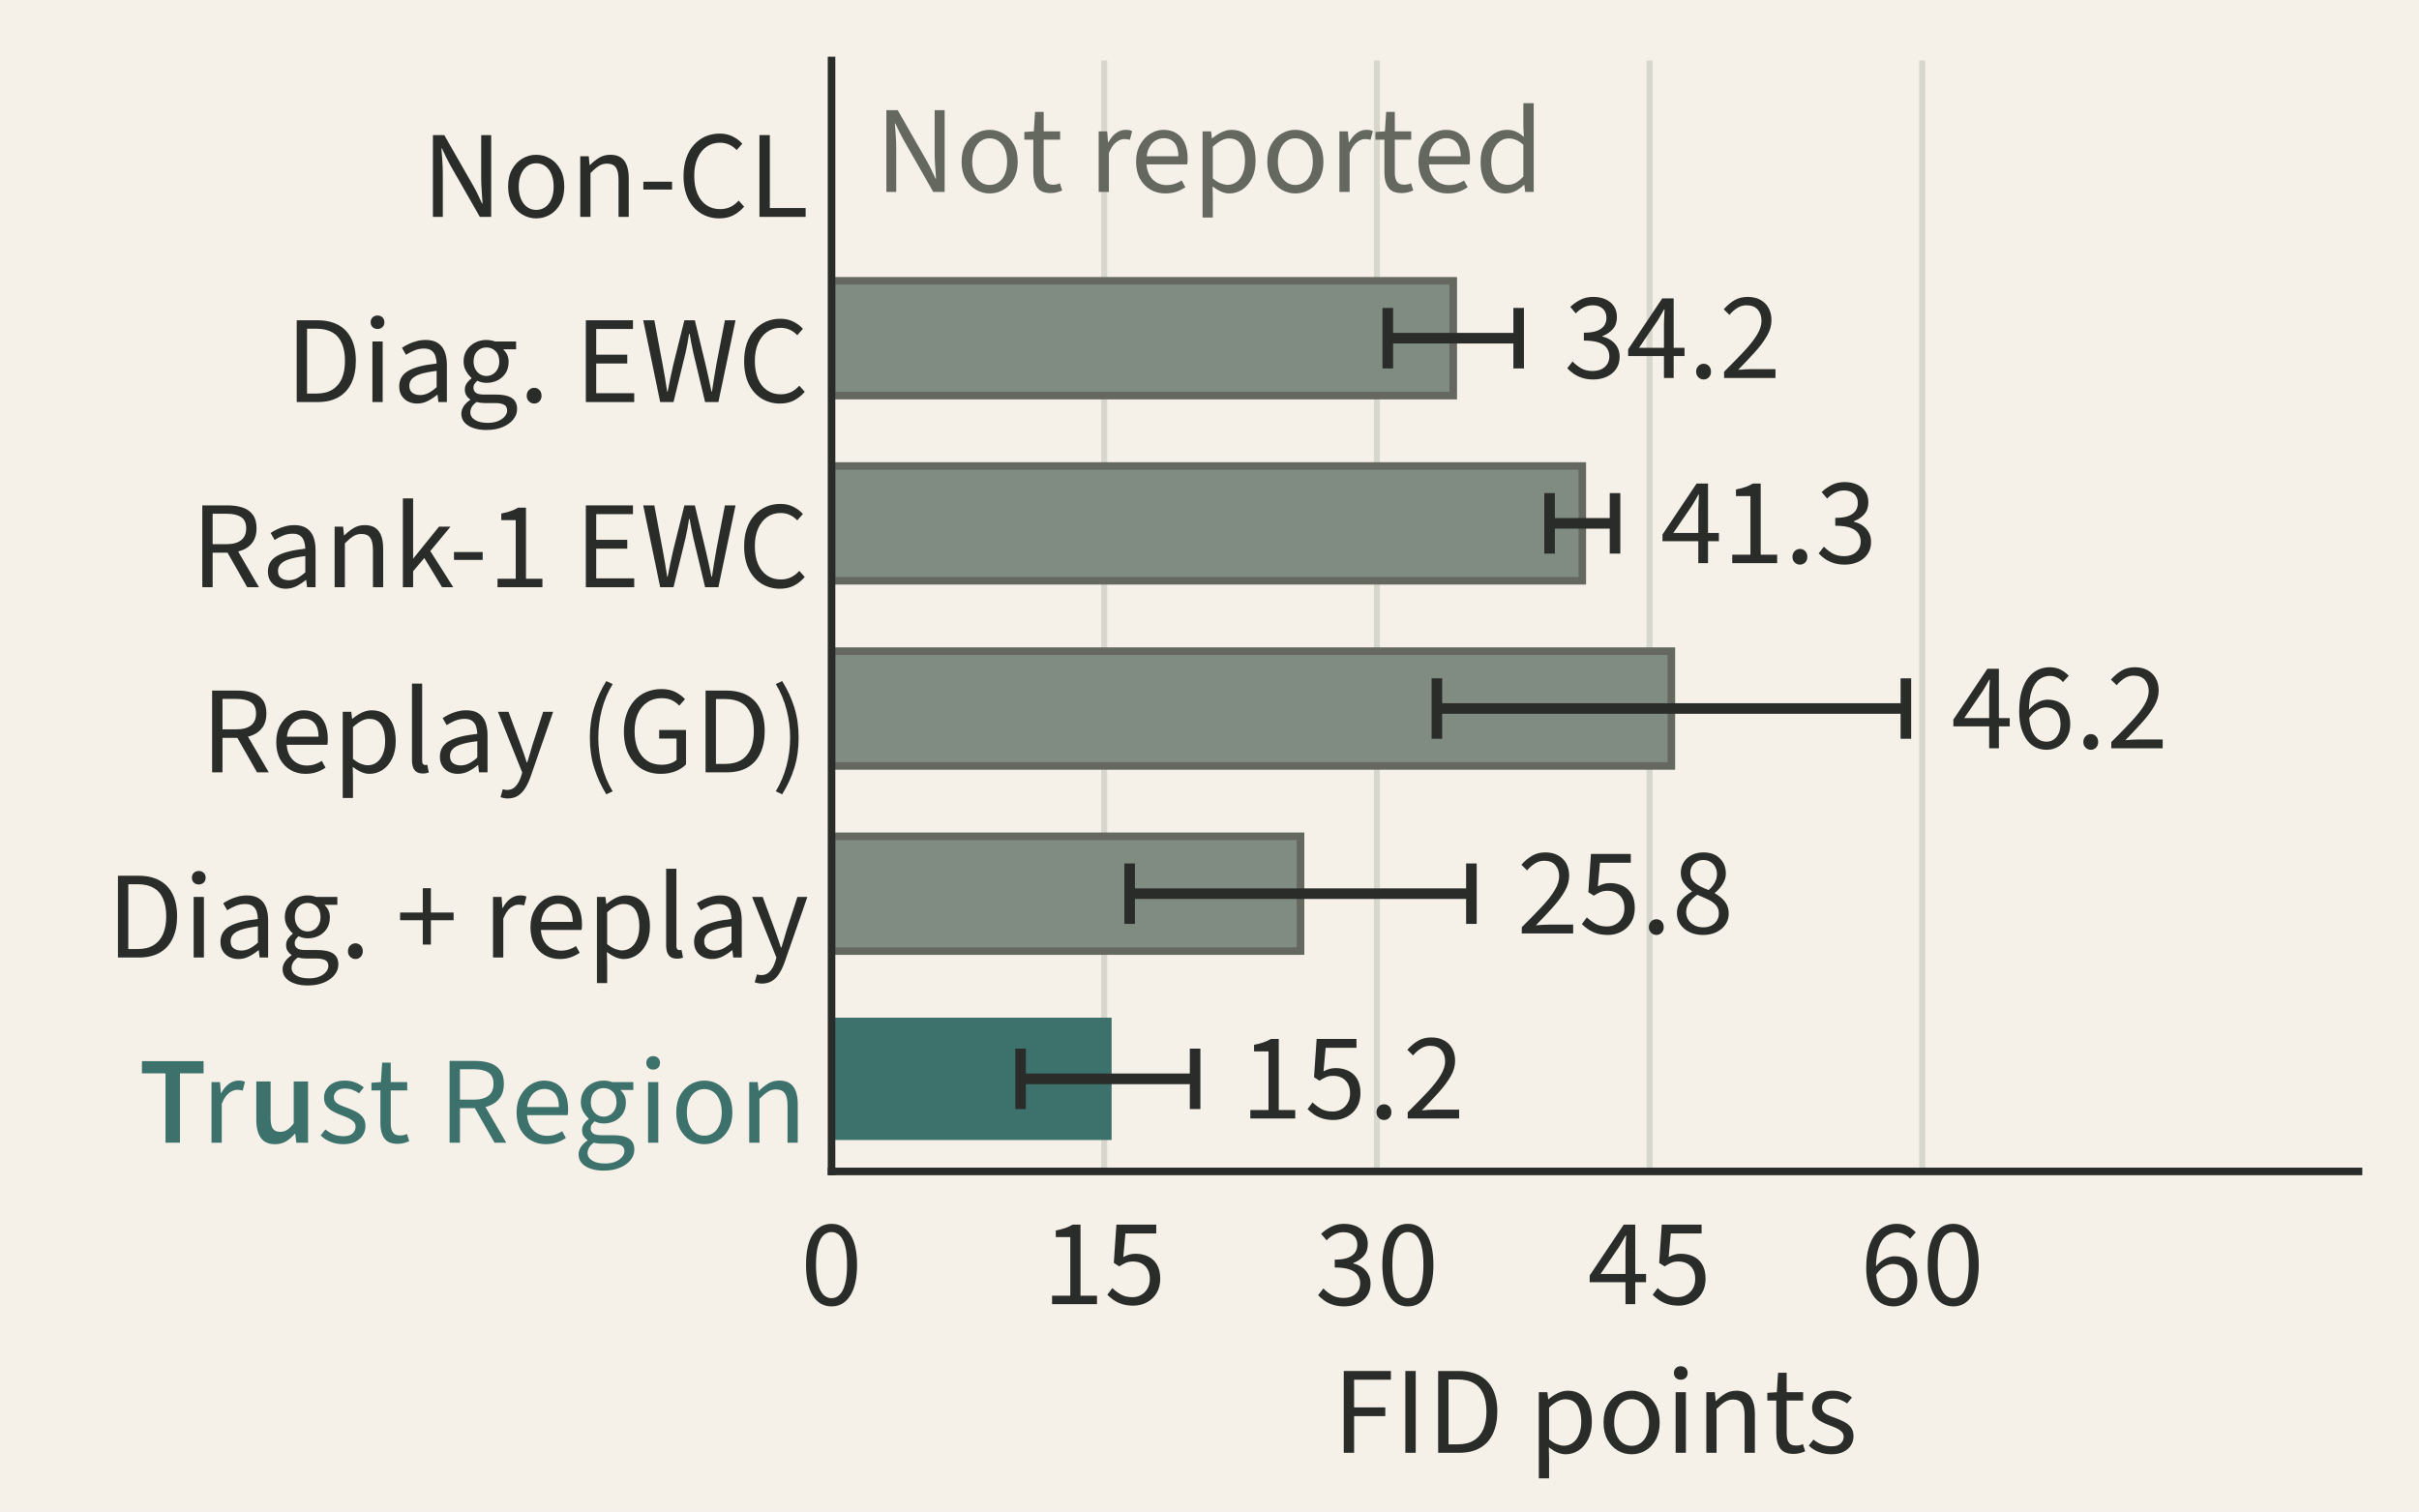
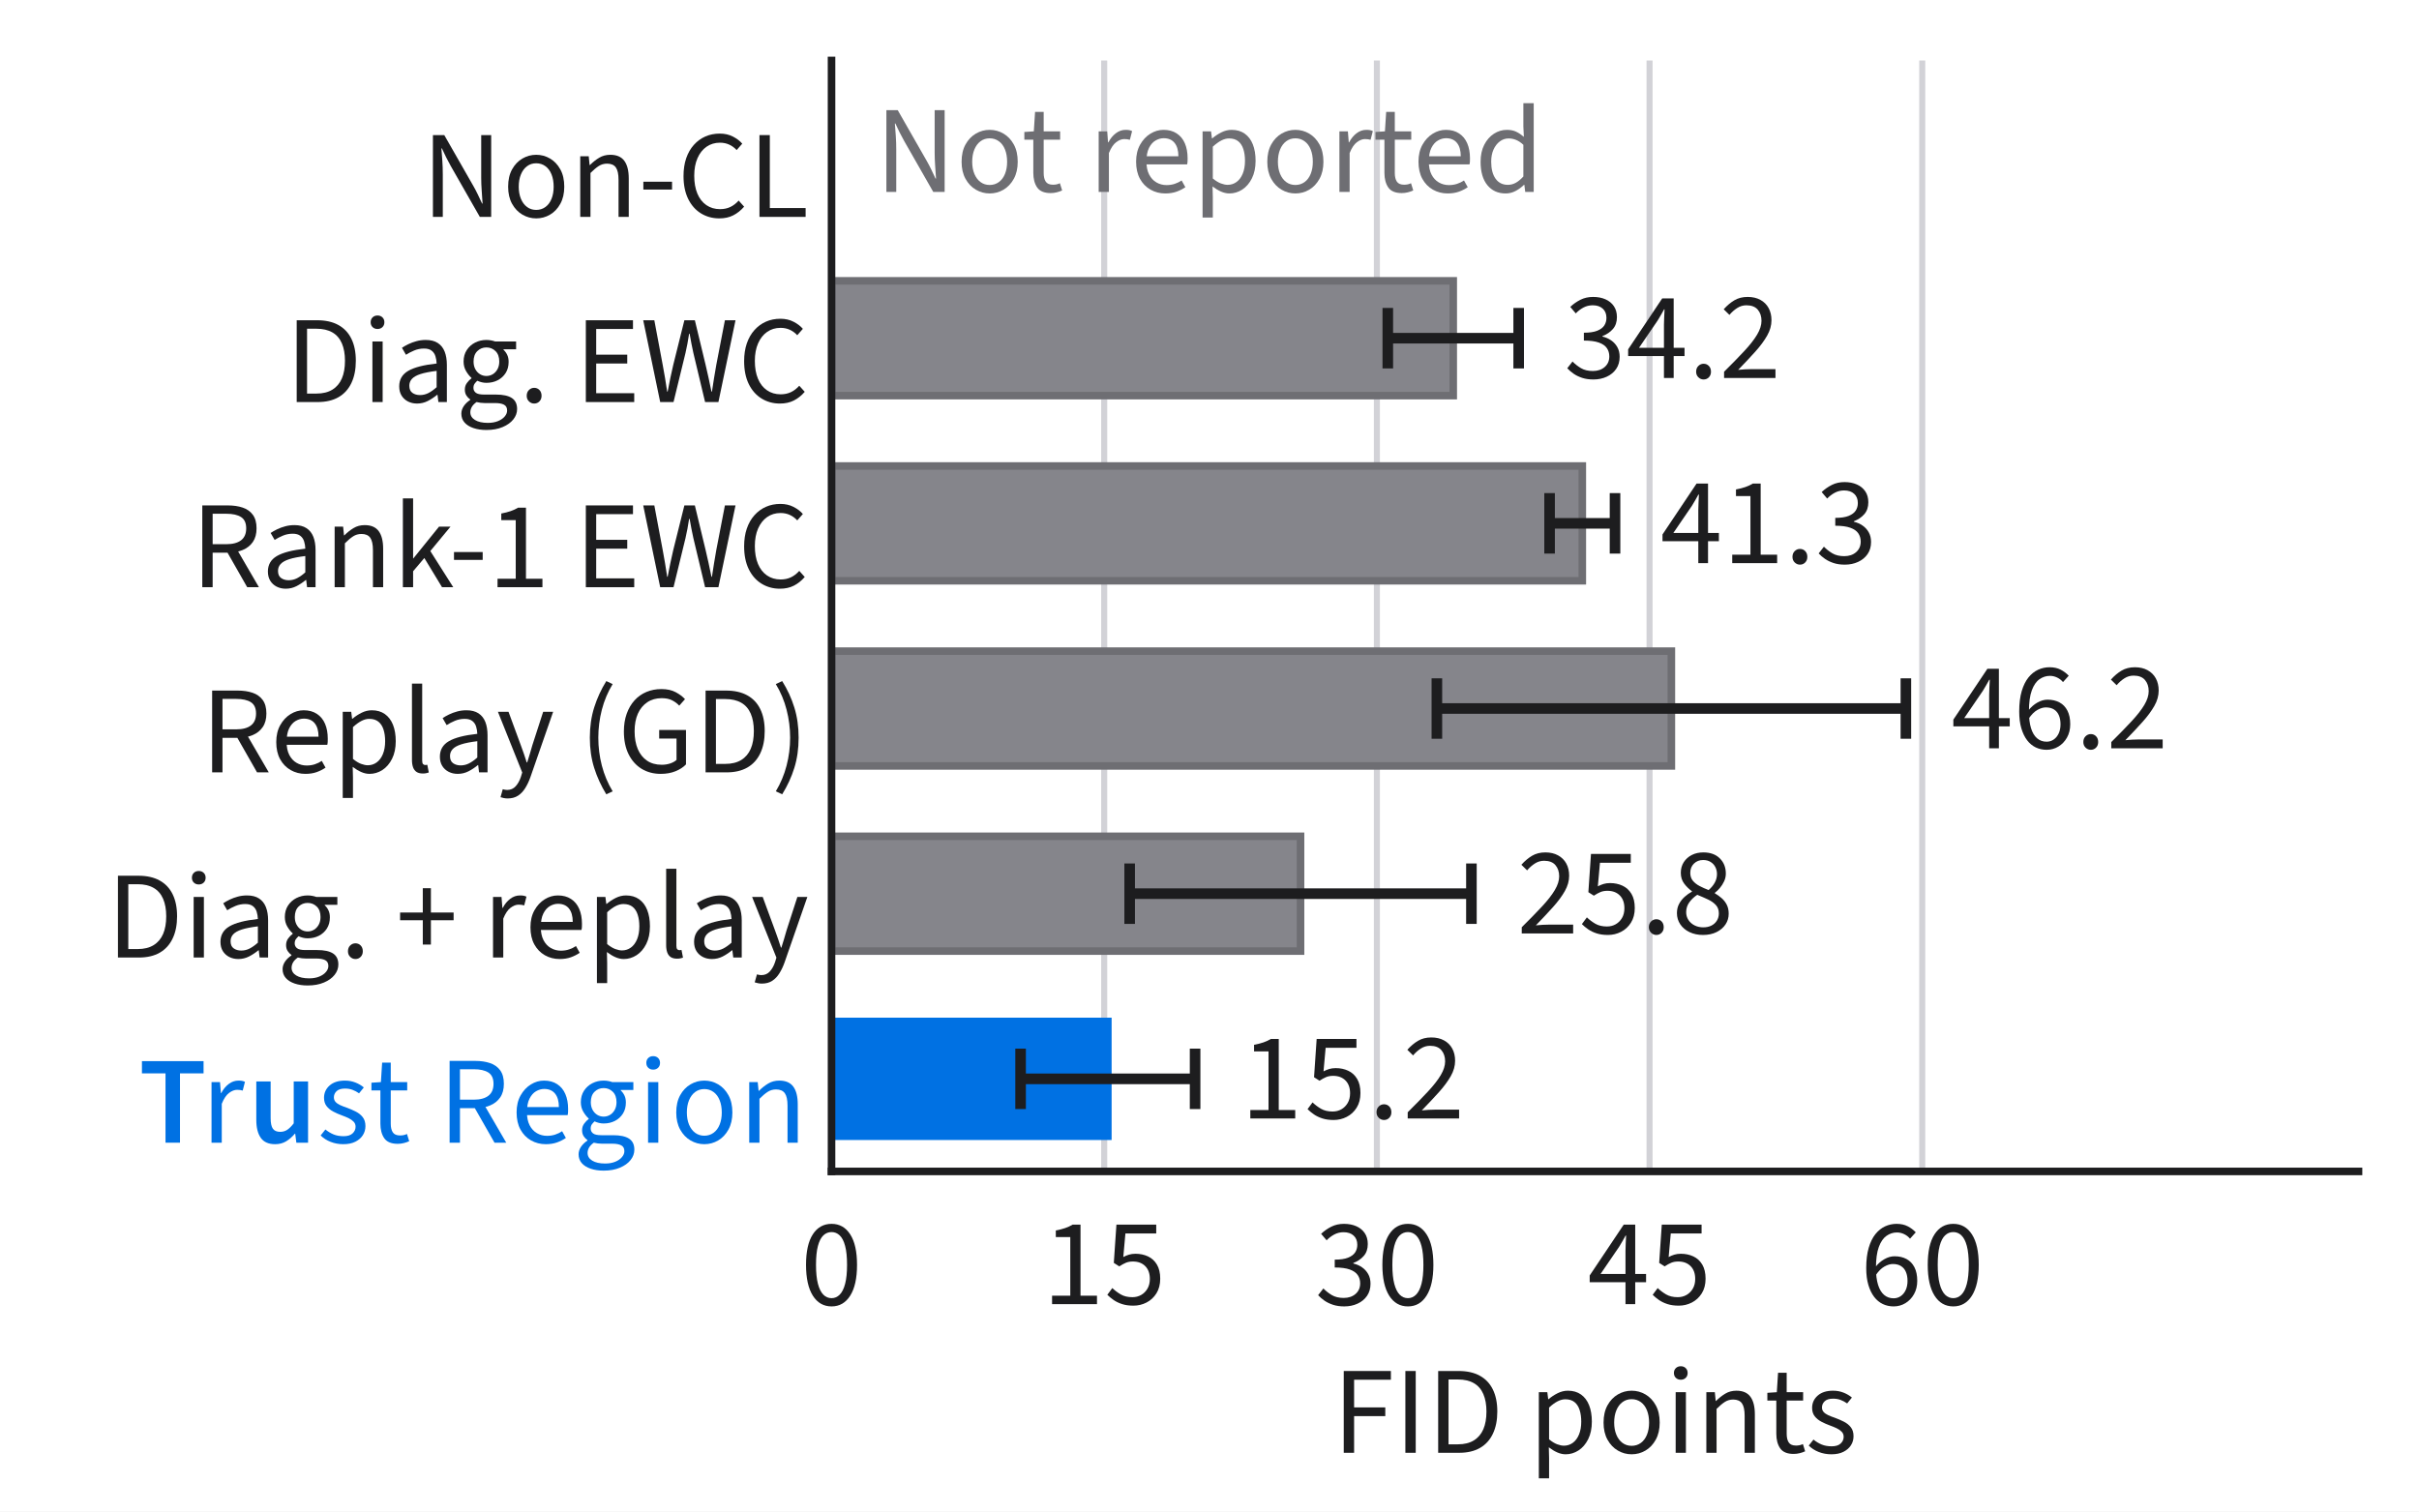
<svg xmlns="http://www.w3.org/2000/svg" xmlns:xlink="http://www.w3.org/1999/xlink" width="320pt" height="200pt" viewBox="0 0 320 200" version="1.1">
  <defs>
    <style type="text/css">*{stroke-linejoin: round; stroke-linecap: butt}</style>
  </defs>
  <g id="figure_1">
    <g id="patch_1">
-       <path d="M 0 200  L 320 200  L 320 0  L 0 0  z " style="fill: #f5f1e8" />
+       <path d="M 0 200  L 320 200  L 320 0  L 0 0  z " style="fill: #ffffff" />
    </g>
    <g id="axes_1">
      <g id="patch_2">
-         <path d="M 110 155  L 312 155  L 312 8  L 110 8  z " style="fill: #f5f1e8" />
+         <path d="M 110 155  L 312 155  L 312 8  L 110 8  z " style="fill: #ffffff" />
      </g>
      <g id="matplotlib.axis_1">
        <g id="xtick_1">
          <g id="line2d_1">
-             <path d="M 110 155  L 110 8  " clip-path="url(#pd2aa6db410)" style="fill: none; stroke: #d7d7cd; stroke-width: 0.8; stroke-linecap: square" />
+             <path d="M 110 155  L 110 8  " clip-path="url(#pd2aa6db410)" style="fill: none; stroke: #d2d2d7; stroke-width: 0.8; stroke-linecap: square" />
          </g>
          <g id="line2d_2" />
          <g id="text_1">
-             <g style="fill: #292c29" transform="translate(105.8995 172.6616) scale(0.165 -0.165)">
+             <g style="fill: #1d1d1f" transform="translate(105.8995 172.6616) scale(0.165 -0.165)">
              <defs>
                <path id="SourceSans3-Roman-84" d="M 1594 -77  Q 979 -77 630 476  Q 282 1030 282 2054  Q 282 3085 630 3622  Q 979 4160 1594 4160  Q 2202 4160 2550 3619  Q 2899 3078 2899 2054  Q 2899 1030 2550 476  Q 2202 -77 1594 -77  z M 1594 346  Q 1830 346 2009 525  Q 2189 704 2288 1081  Q 2387 1459 2387 2054  Q 2387 2656 2288 3027  Q 2189 3398 2009 3568  Q 1830 3738 1594 3738  Q 1350 3738 1171 3568  Q 992 3398 893 3027  Q 794 2656 794 2054  Q 794 1459 893 1081  Q 992 704 1171 525  Q 1350 346 1594 346  z " transform="scale(0.015625)" />
              </defs>
              <use xlink:href="#SourceSans3-Roman-84" />
            </g>
          </g>
        </g>
        <g id="xtick_2">
          <g id="line2d_3">
-             <path d="M 146.071 155  L 146.071 8  " clip-path="url(#pd2aa6db410)" style="fill: none; stroke: #d7d7cd; stroke-width: 0.8; stroke-linecap: square" />
+             <path d="M 146.071 155  L 146.071 8  " clip-path="url(#pd2aa6db410)" style="fill: none; stroke: #d2d2d7; stroke-width: 0.8; stroke-linecap: square" />
          </g>
          <g id="line2d_4" />
          <g id="text_2">
-             <g style="fill: #292c29" transform="translate(137.8704 172.5624) scale(0.165 -0.165)">
+             <g style="fill: #1d1d1f" transform="translate(137.8704 172.5624) scale(0.165 -0.165)">
              <defs>
                <path id="SourceSans3-Roman-85" d="M 506 0  L 506 435  L 1440 435  L 1440 3443  L 698 3443  L 698 3782  Q 973 3834 1184 3907  Q 1395 3981 1562 4083  L 1965 4083  L 1965 435  L 2810 435  L 2810 0  L 506 0  z " transform="scale(0.015625)" />
                <path id="SourceSans3-Roman-89" d="M 1498 -77  Q 1171 -77 921 3  Q 672 83 486 211  Q 301 339 160 480  L 416 826  Q 602 646 845 502  Q 1088 358 1446 358  Q 1696 358 1897 473  Q 2099 589 2220 797  Q 2342 1005 2342 1293  Q 2342 1715 2105 1952  Q 1869 2189 1472 2189  Q 1267 2189 1113 2125  Q 960 2061 774 1939  L 493 2118  L 627 4083  L 2669 4083  L 2669 3629  L 1088 3629  L 979 2419  Q 1126 2496 1273 2541  Q 1421 2586 1606 2586  Q 1958 2586 2246 2451  Q 2534 2317 2704 2032  Q 2874 1747 2874 1306  Q 2874 864 2678 553  Q 2483 243 2169 83  Q 1856 -77 1498 -77  z " transform="scale(0.015625)" />
              </defs>
              <use xlink:href="#SourceSans3-Roman-85" />
              <use xlink:href="#SourceSans3-Roman-89" transform="translate(49.70312 0)" />
            </g>
          </g>
        </g>
        <g id="xtick_3">
          <g id="line2d_5">
-             <path d="M 182.143 155  L 182.143 8  " clip-path="url(#pd2aa6db410)" style="fill: none; stroke: #d7d7cd; stroke-width: 0.8; stroke-linecap: square" />
+             <path d="M 182.143 155  L 182.143 8  " clip-path="url(#pd2aa6db410)" style="fill: none; stroke: #d2d2d7; stroke-width: 0.8; stroke-linecap: square" />
          </g>
          <g id="line2d_6" />
          <g id="text_3">
-             <g style="fill: #292c29" transform="translate(173.9418 172.6616) scale(0.165 -0.165)">
+             <g style="fill: #1d1d1f" transform="translate(173.9418 172.6616) scale(0.165 -0.165)">
              <defs>
                <path id="SourceSans3-Roman-87" d="M 1510 -77  Q 1184 -77 931 6  Q 678 90 492 218  Q 307 346 166 499  L 435 845  Q 621 653 867 505  Q 1114 358 1478 358  Q 1850 358 2086 563  Q 2323 768 2323 1107  Q 2323 1350 2198 1532  Q 2074 1715 1789 1817  Q 1504 1920 1018 1920  L 1018 2323  Q 1453 2323 1705 2425  Q 1958 2528 2067 2697  Q 2176 2867 2176 3085  Q 2176 3386 1987 3558  Q 1798 3731 1472 3731  Q 1216 3731 998 3616  Q 781 3501 602 3315  L 320 3648  Q 557 3872 845 4016  Q 1133 4160 1491 4160  Q 1850 4160 2125 4038  Q 2400 3917 2557 3686  Q 2714 3456 2714 3123  Q 2714 2752 2509 2515  Q 2304 2278 1971 2150  L 1971 2125  Q 2221 2067 2419 1929  Q 2618 1792 2736 1581  Q 2854 1370 2854 1088  Q 2854 723 2675 464  Q 2496 205 2189 64  Q 1882 -77 1510 -77  z " transform="scale(0.015625)" />
              </defs>
              <use xlink:href="#SourceSans3-Roman-87" />
              <use xlink:href="#SourceSans3-Roman-84" transform="translate(49.70312 0)" />
            </g>
          </g>
        </g>
        <g id="xtick_4">
          <g id="line2d_7">
-             <path d="M 218.214 155  L 218.214 8  " clip-path="url(#pd2aa6db410)" style="fill: none; stroke: #d7d7cd; stroke-width: 0.8; stroke-linecap: square" />
+             <path d="M 218.214 155  L 218.214 8  " clip-path="url(#pd2aa6db410)" style="fill: none; stroke: #d2d2d7; stroke-width: 0.8; stroke-linecap: square" />
          </g>
          <g id="line2d_8" />
          <g id="text_4">
-             <g style="fill: #292c29" transform="translate(210.0133 172.5624) scale(0.165 -0.165)">
+             <g style="fill: #1d1d1f" transform="translate(210.0133 172.5624) scale(0.165 -0.165)">
              <defs>
                <path id="SourceSans3-Roman-88" d="M 1946 0  L 1946 2733  Q 1946 2893 1958 3126  Q 1971 3360 1978 3520  L 1952 3520  Q 1875 3373 1792 3235  Q 1709 3098 1619 2944  L 666 1549  L 3002 1549  L 3002 1126  L 109 1126  L 109 1472  L 1856 4083  L 2445 4083  L 2445 0  L 1946 0  z " transform="scale(0.015625)" />
              </defs>
              <use xlink:href="#SourceSans3-Roman-88" />
              <use xlink:href="#SourceSans3-Roman-89" transform="translate(49.70312 0)" />
            </g>
          </g>
        </g>
        <g id="xtick_5">
          <g id="line2d_9">
-             <path d="M 254.286 155  L 254.286 8  " clip-path="url(#pd2aa6db410)" style="fill: none; stroke: #d7d7cd; stroke-width: 0.8; stroke-linecap: square" />
+             <path d="M 254.286 155  L 254.286 8  " clip-path="url(#pd2aa6db410)" style="fill: none; stroke: #d2d2d7; stroke-width: 0.8; stroke-linecap: square" />
          </g>
          <g id="line2d_10" />
          <g id="text_5">
-             <g style="fill: #292c29" transform="translate(246.0847 172.6616) scale(0.165 -0.165)">
+             <g style="fill: #1d1d1f" transform="translate(246.0847 172.6616) scale(0.165 -0.165)">
              <defs>
                <path id="SourceSans3-Roman-8a" d="M 1715 -77  Q 1414 -77 1158 44  Q 902 166 713 412  Q 525 659 416 1027  Q 307 1395 307 1888  Q 307 2502 435 2934  Q 563 3366 780 3635  Q 998 3904 1276 4032  Q 1555 4160 1862 4160  Q 2195 4160 2435 4035  Q 2675 3910 2848 3725  L 2554 3398  Q 2432 3546 2253 3632  Q 2074 3718 1882 3718  Q 1594 3718 1347 3545  Q 1101 3373 953 2973  Q 806 2573 806 1888  Q 806 1382 912 1036  Q 1018 691 1222 515  Q 1427 339 1715 339  Q 1914 339 2077 451  Q 2240 563 2333 764  Q 2426 966 2426 1235  Q 2426 1498 2342 1693  Q 2259 1888 2092 1993  Q 1926 2099 1670 2099  Q 1472 2099 1238 1968  Q 1005 1837 794 1523  L 774 1939  Q 973 2195 1235 2345  Q 1498 2496 1760 2496  Q 2112 2496 2374 2355  Q 2637 2214 2781 1932  Q 2925 1651 2925 1235  Q 2925 845 2758 550  Q 2592 256 2317 89  Q 2042 -77 1715 -77  z " transform="scale(0.015625)" />
              </defs>
              <use xlink:href="#SourceSans3-Roman-8a" />
              <use xlink:href="#SourceSans3-Roman-84" transform="translate(49.70312 0)" />
            </g>
          </g>
        </g>
        <g id="text_6">
-           <g style="fill: #292c29" transform="translate(176.2752 192.23) scale(0.165 -0.165)">
+           <g style="fill: #1d1d1f" transform="translate(176.2752 192.23) scale(0.165 -0.165)">
            <defs>
              <path id="SourceSans3-Roman-7" d="M 576 0  L 576 4198  L 2995 4198  L 2995 3750  L 1107 3750  L 1107 2330  L 2707 2330  L 2707 1882  L 1107 1882  L 1107 0  L 576 0  z " transform="scale(0.015625)" />
              <path id="SourceSans3-Roman-a" d="M 576 0  L 576 4198  L 1107 4198  L 1107 0  L 576 0  z " transform="scale(0.015625)" />
              <path id="SourceSans3-Roman-5" d="M 576 0  L 576 4198  L 1626 4198  Q 2272 4198 2713 3955  Q 3155 3712 3382 3248  Q 3610 2784 3610 2118  Q 3610 1453 3382 976  Q 3155 499 2720 249  Q 2285 0 1651 0  L 576 0  z M 1107 435  L 1587 435  Q 2080 435 2406 636  Q 2733 838 2893 1209  Q 3053 1581 3053 2118  Q 3053 2643 2893 3014  Q 2733 3386 2406 3574  Q 2080 3763 1587 3763  L 1107 3763  L 1107 435  z " transform="scale(0.015625)" />
              <path id="SourceSans3-Roman-1" transform="scale(0.015625)" />
              <path id="SourceSans3-Roman-2b" d="M 525 -1312  L 525 3110  L 960 3110  L 1005 2752  L 1024 2752  Q 1235 2931 1491 3059  Q 1747 3187 2016 3187  Q 2413 3187 2688 2992  Q 2963 2797 3104 2441  Q 3245 2086 3245 1600  Q 3245 1075 3056 697  Q 2867 320 2560 121  Q 2253 -77 1901 -77  Q 1690 -77 1472 19  Q 1254 115 1037 282  L 1050 -262  L 1050 -1312  L 525 -1312  z M 1811 365  Q 2067 365 2268 512  Q 2470 659 2585 937  Q 2701 1216 2701 1600  Q 2701 1939 2617 2198  Q 2534 2458 2355 2602  Q 2176 2746 1882 2746  Q 1690 2746 1485 2640  Q 1280 2534 1050 2323  L 1050 691  Q 1267 512 1462 438  Q 1658 365 1811 365  z " transform="scale(0.015625)" />
              <path id="SourceSans3-Roman-2a" d="M 1734 -77  Q 1357 -77 1027 115  Q 698 307 496 672  Q 294 1037 294 1549  Q 294 2074 496 2438  Q 698 2803 1027 2995  Q 1357 3187 1734 3187  Q 2118 3187 2444 2995  Q 2771 2803 2972 2438  Q 3174 2074 3174 1549  Q 3174 1037 2972 672  Q 2771 307 2444 115  Q 2118 -77 1734 -77  z M 1734 358  Q 2003 358 2208 508  Q 2413 659 2521 928  Q 2630 1197 2630 1549  Q 2630 1907 2521 2179  Q 2413 2451 2208 2601  Q 2003 2752 1734 2752  Q 1466 2752 1264 2601  Q 1062 2451 950 2179  Q 838 1907 838 1549  Q 838 1197 950 928  Q 1062 659 1264 508  Q 1466 358 1734 358  z " transform="scale(0.015625)" />
              <path id="SourceSans3-Roman-24" d="M 525 0  L 525 3110  L 1050 3110  L 1050 0  L 525 0  z M 787 3750  Q 633 3750 534 3846  Q 435 3942 435 4096  Q 435 4250 534 4346  Q 633 4442 787 4442  Q 941 4442 1040 4346  Q 1139 4250 1139 4096  Q 1139 3942 1040 3846  Q 941 3750 787 3750  z " transform="scale(0.015625)" />
              <path id="SourceSans3-Roman-29" d="M 525 0  L 525 3110  L 960 3110  L 1005 2662  L 1024 2662  Q 1248 2886 1497 3036  Q 1747 3187 2067 3187  Q 2560 3187 2787 2876  Q 3014 2566 3014 1971  L 3014 0  L 2490 0  L 2490 1901  Q 2490 2342 2352 2537  Q 2214 2733 1901 2733  Q 1664 2733 1475 2611  Q 1286 2490 1050 2253  L 1050 0  L 525 0  z " transform="scale(0.015625)" />
              <path id="SourceSans3-Roman-2f" d="M 1504 -58  Q 1011 -58 812 230  Q 614 518 614 979  L 614 2682  L 154 2682  L 154 3078  L 640 3110  L 704 4109  L 1146 4109  L 1146 3110  L 1990 3110  L 1990 2682  L 1146 2682  L 1146 973  Q 1146 691 1251 531  Q 1357 371 1626 371  Q 1709 371 1798 387  Q 1888 403 1978 448  L 2093 77  Q 1971 19 1817 -19  Q 1664 -58 1504 -58  z " transform="scale(0.015625)" />
              <path id="SourceSans3-Roman-2e" d="M 1338 -77  Q 998 -77 694 41  Q 390 160 179 371  L 422 678  Q 627 512 848 422  Q 1069 333 1357 333  Q 1664 333 1817 477  Q 1971 621 1971 819  Q 1971 979 1865 1084  Q 1760 1190 1603 1264  Q 1446 1338 1267 1402  Q 1037 1485 825 1597  Q 614 1709 483 1878  Q 352 2048 352 2304  Q 352 2682 637 2934  Q 922 3187 1427 3187  Q 1715 3187 1964 3088  Q 2214 2989 2394 2835  L 2150 2534  Q 1984 2650 1811 2714  Q 1638 2778 1427 2778  Q 1133 2778 995 2643  Q 858 2509 858 2330  Q 858 2189 941 2096  Q 1024 2003 1174 1932  Q 1325 1862 1517 1798  Q 1760 1709 1981 1597  Q 2202 1485 2339 1309  Q 2477 1133 2477 851  Q 2477 595 2345 387  Q 2214 179 1961 51  Q 1709 -77 1338 -77  z " transform="scale(0.015625)" />
            </defs>
            <use xlink:href="#SourceSans3-Roman-7" />
            <use xlink:href="#SourceSans3-Roman-a" transform="translate(49.40625 0)" />
            <use xlink:href="#SourceSans3-Roman-5" transform="translate(75.70312 0)" />
            <use xlink:href="#SourceSans3-Roman-1" transform="translate(137.2031 0)" />
            <use xlink:href="#SourceSans3-Roman-2b" transform="translate(157.2031 0)" />
            <use xlink:href="#SourceSans3-Roman-2a" transform="translate(212.7031 0)" />
            <use xlink:href="#SourceSans3-Roman-24" transform="translate(266.9062 0)" />
            <use xlink:href="#SourceSans3-Roman-29" transform="translate(291.5 0)" />
            <use xlink:href="#SourceSans3-Roman-2f" transform="translate(346.2031 0)" />
            <use xlink:href="#SourceSans3-Roman-2e" transform="translate(379 0)" />
          </g>
        </g>
      </g>
      <g id="matplotlib.axis_2">
        <g id="ytick_1">
          <g id="line2d_11" />
          <g id="text_7">
-             <g style="fill: #292c29" transform="translate(55.78555 28.698) scale(0.165 -0.165)">
+             <g style="fill: #1d1d1f" transform="translate(55.78555 28.698) scale(0.165 -0.165)">
              <defs>
                <path id="SourceSans3-Roman-f" d="M 576 0  L 576 4198  L 1158 4198  L 2650 1587  Q 2771 1376 2880 1149  Q 2989 922 3098 685  L 3123 685  Q 3104 1011 3078 1353  Q 3053 1696 3053 2016  L 3053 4198  L 3565 4198  L 3565 0  L 2982 0  L 1491 2611  Q 1376 2822 1257 3052  Q 1139 3283 1037 3514  L 1011 3514  Q 1037 3200 1059 2867  Q 1082 2534 1082 2195  L 1082 0  L 576 0  z " transform="scale(0.015625)" />
                <path id="SourceSans3-Roman-ad" d="M 262 1402  L 262 1805  L 1734 1805  L 1734 1402  L 262 1402  z " transform="scale(0.015625)" />
                <path id="SourceSans3-Roman-4" d="M 2170 -77  Q 1645 -77 1225 182  Q 806 442 569 928  Q 333 1414 333 2099  Q 333 2605 470 3008  Q 608 3411 864 3696  Q 1120 3981 1456 4128  Q 1792 4275 2195 4275  Q 2573 4275 2870 4121  Q 3168 3968 3347 3757  L 3059 3430  Q 2893 3610 2678 3709  Q 2464 3808 2202 3808  Q 1811 3808 1513 3600  Q 1216 3392 1049 3011  Q 883 2630 883 2112  Q 883 1581 1043 1197  Q 1203 813 1504 605  Q 1805 397 2208 397  Q 2502 397 2736 509  Q 2970 621 3162 838  L 3443 525  Q 3194 237 2886 80  Q 2579 -77 2170 -77  z " transform="scale(0.015625)" />
                <path id="SourceSans3-Roman-d" d="M 576 0  L 576 4198  L 1107 4198  L 1107 454  L 2944 454  L 2944 0  L 576 0  z " transform="scale(0.015625)" />
              </defs>
              <use xlink:href="#SourceSans3-Roman-f" />
              <use xlink:href="#SourceSans3-Roman-2a" transform="translate(64.70312 0)" />
              <use xlink:href="#SourceSans3-Roman-29" transform="translate(118.9062 0)" />
              <use xlink:href="#SourceSans3-Roman-ad" transform="translate(173.6094 0)" />
              <use xlink:href="#SourceSans3-Roman-4" transform="translate(204.7031 0)" />
              <use xlink:href="#SourceSans3-Roman-d" transform="translate(261.7969 0)" />
            </g>
          </g>
        </g>
        <g id="ytick_2">
          <g id="line2d_12" />
          <g id="text_8">
-             <g style="fill: #292c29" transform="translate(37.76445 53.198) scale(0.165 -0.165)">
+             <g style="fill: #1d1d1f" transform="translate(37.76445 53.198) scale(0.165 -0.165)">
              <defs>
                <path id="SourceSans3-Roman-1c" d="M 1242 -77  Q 986 -77 778 28  Q 570 134 448 329  Q 326 525 326 806  Q 326 1331 787 1600  Q 1248 1869 2246 1978  Q 2240 2170 2185 2349  Q 2131 2528 1990 2637  Q 1850 2746 1600 2746  Q 1331 2746 1094 2646  Q 858 2547 672 2426  L 467 2784  Q 608 2880 800 2973  Q 992 3066 1216 3126  Q 1440 3187 1690 3187  Q 2067 3187 2307 3030  Q 2547 2874 2659 2586  Q 2771 2298 2771 1907  L 2771 0  L 2336 0  L 2291 371  L 2272 371  Q 2048 186 1792 54  Q 1536 -77 1242 -77  z M 1389 358  Q 1619 358 1820 460  Q 2022 563 2246 762  L 2246 1600  Q 1722 1536 1418 1437  Q 1114 1338 979 1190  Q 845 1043 845 838  Q 845 582 1005 470  Q 1165 358 1389 358  z " transform="scale(0.015625)" />
                <path id="SourceSans3-Roman-22" d="M 1574 -1434  Q 1197 -1434 905 -1334  Q 614 -1235 451 -1049  Q 288 -864 288 -595  Q 288 -397 409 -214  Q 531 -32 742 109  L 742 134  Q 627 211 547 336  Q 467 461 467 640  Q 467 838 579 985  Q 691 1133 806 1216  L 806 1242  Q 659 1370 531 1587  Q 403 1805 403 2080  Q 403 2419 566 2668  Q 730 2918 995 3052  Q 1261 3187 1574 3187  Q 1702 3187 1817 3164  Q 1933 3142 2016 3110  L 3098 3110  L 3098 2707  L 2451 2707  L 2451 2682  Q 2566 2579 2640 2425  Q 2714 2272 2714 2061  Q 2714 1728 2560 1488  Q 2406 1248 2150 1117  Q 1894 986 1574 986  Q 1459 986 1337 1014  Q 1216 1043 1107 1094  Q 1030 1024 969 941  Q 909 858 909 723  Q 909 576 1027 480  Q 1146 384 1459 384  L 2061 384  Q 2605 384 2877 208  Q 3149 32 3149 -358  Q 3149 -646 2957 -889  Q 2765 -1133 2409 -1283  Q 2054 -1434 1574 -1434  z M 1574 1338  Q 1754 1338 1904 1430  Q 2054 1523 2144 1689  Q 2234 1856 2234 2080  Q 2234 2426 2042 2614  Q 1850 2803 1574 2803  Q 1299 2803 1107 2614  Q 915 2426 915 2080  Q 915 1856 1004 1689  Q 1094 1523 1244 1430  Q 1395 1338 1574 1338  z M 1651 -1069  Q 1946 -1069 2166 -979  Q 2387 -890 2512 -742  Q 2637 -595 2637 -435  Q 2637 -218 2473 -134  Q 2310 -51 2010 -51  L 1472 -51  Q 1382 -51 1276 -38  Q 1171 -26 1069 0  Q 896 -122 822 -256  Q 749 -390 749 -525  Q 749 -774 989 -921  Q 1229 -1069 1651 -1069  z " transform="scale(0.015625)" />
                <path id="SourceSans3-Roman-98" d="M 800 -77  Q 646 -77 531 35  Q 416 147 416 320  Q 416 506 531 618  Q 646 730 800 730  Q 960 730 1069 618  Q 1178 506 1178 320  Q 1178 147 1069 35  Q 960 -77 800 -77  z " transform="scale(0.015625)" />
                <path id="SourceSans3-Roman-6" d="M 576 0  L 576 4198  L 2995 4198  L 2995 3750  L 1107 3750  L 1107 2432  L 2701 2432  L 2701 1978  L 1107 1978  L 1107 454  L 3059 454  L 3059 0  L 576 0  z " transform="scale(0.015625)" />
                <path id="SourceSans3-Roman-18" d="M 1018 0  L 147 4198  L 717 4198  L 1146 1914  Q 1210 1574 1267 1235  Q 1325 896 1376 538  L 1402 538  Q 1466 896 1539 1235  Q 1613 1574 1690 1914  L 2259 4198  L 2797 4198  L 3347 1914  Q 3424 1581 3501 1238  Q 3578 896 3648 538  L 3674 538  Q 3725 896 3782 1235  Q 3840 1574 3898 1914  L 4339 4198  L 4883 4198  L 4006 0  L 3322 0  L 2720 2522  Q 2669 2758 2621 2998  Q 2573 3238 2528 3507  L 2502 3507  Q 2464 3238 2416 2998  Q 2368 2758 2317 2522  L 1702 0  L 1018 0  z " transform="scale(0.015625)" />
              </defs>
              <use xlink:href="#SourceSans3-Roman-5" />
              <use xlink:href="#SourceSans3-Roman-24" transform="translate(61.5 0)" />
              <use xlink:href="#SourceSans3-Roman-1c" transform="translate(86.09375 0)" />
              <use xlink:href="#SourceSans3-Roman-22" transform="translate(136.5 0)" />
              <use xlink:href="#SourceSans3-Roman-98" transform="translate(186.9062 0)" />
              <use xlink:href="#SourceSans3-Roman-1" transform="translate(211.8125 0)" />
              <use xlink:href="#SourceSans3-Roman-6" transform="translate(231.8125 0)" />
              <use xlink:href="#SourceSans3-Roman-18" transform="translate(284.5156 0)" />
              <use xlink:href="#SourceSans3-Roman-4" transform="translate(362.5156 0)" />
            </g>
          </g>
        </g>
        <g id="ytick_3">
          <g id="line2d_13" />
          <g id="text_9">
-             <g style="fill: #292c29" transform="translate(25.27602 77.698) scale(0.165 -0.165)">
+             <g style="fill: #1d1d1f" transform="translate(25.27602 77.698) scale(0.165 -0.165)">
              <defs>
                <path id="SourceSans3-Roman-13" d="M 576 0  L 576 4198  L 1888 4198  Q 2317 4198 2649 4086  Q 2982 3974 3171 3715  Q 3360 3456 3360 3021  Q 3360 2598 3171 2323  Q 2982 2048 2649 1910  Q 2317 1773 1888 1773  L 1107 1773  L 1107 0  L 576 0  z M 1107 2208  L 1811 2208  Q 2304 2208 2566 2409  Q 2829 2611 2829 3021  Q 2829 3430 2566 3600  Q 2304 3770 1811 3770  L 1107 3770  L 1107 2208  z M 2880 0  L 1786 1920  L 2202 2202  L 3482 0  L 2880 0  z " transform="scale(0.015625)" />
                <path id="SourceSans3-Roman-26" d="M 525 0  L 525 4557  L 1050 4557  L 1050 1478  L 1062 1478  L 2381 3110  L 2970 3110  L 1933 1856  L 3110 0  L 2534 0  L 1626 1498  L 1050 819  L 1050 0  L 525 0  z " transform="scale(0.015625)" />
              </defs>
              <use xlink:href="#SourceSans3-Roman-13" />
              <use xlink:href="#SourceSans3-Roman-1c" transform="translate(56.5 0)" />
              <use xlink:href="#SourceSans3-Roman-29" transform="translate(106.9062 0)" />
              <use xlink:href="#SourceSans3-Roman-26" transform="translate(161.6094 0)" />
              <use xlink:href="#SourceSans3-Roman-ad" transform="translate(206.7031 0)" />
              <use xlink:href="#SourceSans3-Roman-85" transform="translate(237.7969 0)" />
              <use xlink:href="#SourceSans3-Roman-1" transform="translate(287.5 0)" />
              <use xlink:href="#SourceSans3-Roman-6" transform="translate(307.5 0)" />
              <use xlink:href="#SourceSans3-Roman-18" transform="translate(360.2031 0)" />
              <use xlink:href="#SourceSans3-Roman-4" transform="translate(438.2031 0)" />
            </g>
          </g>
        </g>
        <g id="ytick_4">
          <g id="line2d_14" />
          <g id="text_10">
-             <g style="fill: #292c29" transform="translate(26.57797 102.198) scale(0.165 -0.165)">
+             <g style="fill: #1d1d1f" transform="translate(26.57797 102.198) scale(0.165 -0.165)">
              <defs>
                <path id="SourceSans3-Roman-20" d="M 1786 -77  Q 1370 -77 1027 118  Q 685 314 486 675  Q 288 1037 288 1555  Q 288 2061 493 2425  Q 698 2790 1018 2988  Q 1338 3187 1696 3187  Q 2093 3187 2371 3004  Q 2650 2822 2790 2496  Q 2931 2170 2931 1728  Q 2931 1645 2928 1568  Q 2925 1491 2906 1414  L 666 1414  L 666 1830  L 2458 1830  Q 2458 2278 2262 2518  Q 2067 2758 1702 2758  Q 1491 2758 1286 2640  Q 1082 2522 950 2259  Q 819 1997 819 1562  Q 819 1165 956 896  Q 1094 627 1331 489  Q 1568 352 1850 352  Q 2074 352 2269 416  Q 2464 480 2624 589  L 2816 243  Q 2611 102 2358 12  Q 2106 -77 1786 -77  z " transform="scale(0.015625)" />
                <path id="SourceSans3-Roman-27" d="M 1082 -58  Q 883 -58 761 22  Q 640 102 582 259  Q 525 416 525 640  L 525 4557  L 1050 4557  L 1050 602  Q 1050 474 1094 426  Q 1139 378 1203 378  Q 1229 378 1251 381  Q 1274 384 1312 390  L 1389 -6  Q 1331 -26 1257 -42  Q 1184 -58 1082 -58  z " transform="scale(0.015625)" />
                <path id="SourceSans3-Roman-34" d="M 576 -1338  Q 474 -1338 381 -1318  Q 288 -1299 211 -1274  L 326 -864  Q 384 -883 441 -892  Q 499 -902 550 -902  Q 819 -902 988 -713  Q 1158 -525 1254 -237  L 1325 -6  L 77 3110  L 621 3110  L 1254 1389  Q 1331 1190 1408 960  Q 1485 730 1555 512  L 1581 512  Q 1651 730 1718 957  Q 1786 1184 1843 1389  L 2400 3110  L 2912 3110  L 1741 -256  Q 1632 -563 1478 -809  Q 1325 -1056 1107 -1197  Q 890 -1338 576 -1338  z " transform="scale(0.015625)" />
                <path id="SourceSans3-Roman-b3" d="M 1370 -1126  Q 973 -480 749 227  Q 525 934 525 1779  Q 525 2624 749 3334  Q 973 4045 1370 4685  L 1696 4531  Q 1325 3923 1142 3216  Q 960 2509 960 1779  Q 960 1050 1142 346  Q 1325 -358 1696 -973  L 1370 -1126  z " transform="scale(0.015625)" />
                <path id="SourceSans3-Roman-8" d="M 2227 -77  Q 1670 -77 1244 182  Q 819 442 576 928  Q 333 1414 333 2099  Q 333 2605 477 3008  Q 621 3411 880 3696  Q 1139 3981 1491 4128  Q 1843 4275 2259 4275  Q 2694 4275 2992 4115  Q 3290 3955 3469 3757  L 3174 3424  Q 3021 3590 2806 3699  Q 2592 3808 2272 3808  Q 1850 3808 1536 3600  Q 1222 3392 1052 3014  Q 883 2637 883 2112  Q 883 1581 1046 1197  Q 1210 813 1520 601  Q 1830 390 2278 390  Q 2502 390 2707 457  Q 2912 525 3034 640  L 3034 1734  L 2144 1734  L 2144 2176  L 3520 2176  L 3520 410  Q 3322 198 2986 60  Q 2650 -77 2227 -77  z " transform="scale(0.015625)" />
                <path id="SourceSans3-Roman-b4" d="M 570 -1126  L 243 -973  Q 614 -358 796 346  Q 979 1050 979 1779  Q 979 2509 796 3216  Q 614 3923 243 4531  L 570 4685  Q 973 4045 1193 3334  Q 1414 2624 1414 1779  Q 1414 934 1193 227  Q 973 -480 570 -1126  z " transform="scale(0.015625)" />
              </defs>
              <use xlink:href="#SourceSans3-Roman-13" />
              <use xlink:href="#SourceSans3-Roman-20" transform="translate(55.90625 0)" />
              <use xlink:href="#SourceSans3-Roman-2b" transform="translate(105.5 0)" />
              <use xlink:href="#SourceSans3-Roman-27" transform="translate(161 0)" />
              <use xlink:href="#SourceSans3-Roman-1c" transform="translate(186.5 0)" />
              <use xlink:href="#SourceSans3-Roman-34" transform="translate(236.9062 0)" />
              <use xlink:href="#SourceSans3-Roman-1" transform="translate(283.6094 0)" />
              <use xlink:href="#SourceSans3-Roman-b3" transform="translate(303.6094 0)" />
              <use xlink:href="#SourceSans3-Roman-8" transform="translate(333.9062 0)" />
              <use xlink:href="#SourceSans3-Roman-5" transform="translate(395.6094 0)" />
              <use xlink:href="#SourceSans3-Roman-b4" transform="translate(457.1094 0)" />
            </g>
          </g>
        </g>
        <g id="ytick_5">
          <g id="line2d_15" />
          <g id="text_11">
-             <g style="fill: #292c29" transform="translate(14.11789 126.698) scale(0.165 -0.165)">
+             <g style="fill: #1d1d1f" transform="translate(14.11789 126.698) scale(0.165 -0.165)">
              <defs>
                <path id="SourceSans3-Roman-f5" d="M 1382 666  L 1382 1914  L 218 1914  L 218 2310  L 1382 2310  L 1382 3558  L 1798 3558  L 1798 2310  L 2963 2310  L 2963 1914  L 1798 1914  L 1798 666  L 1382 666  z " transform="scale(0.015625)" />
                <path id="SourceSans3-Roman-2d" d="M 525 0  L 525 3110  L 960 3110  L 1005 2547  L 1024 2547  Q 1178 2842 1408 3014  Q 1638 3187 1907 3187  Q 2010 3187 2086 3174  Q 2163 3162 2240 3123  L 2125 2675  Q 2054 2694 1993 2704  Q 1933 2714 1837 2714  Q 1638 2714 1424 2554  Q 1210 2394 1050 1997  L 1050 0  L 525 0  z " transform="scale(0.015625)" />
              </defs>
              <use xlink:href="#SourceSans3-Roman-5" />
              <use xlink:href="#SourceSans3-Roman-24" transform="translate(61.5 0)" />
              <use xlink:href="#SourceSans3-Roman-1c" transform="translate(86.09375 0)" />
              <use xlink:href="#SourceSans3-Roman-22" transform="translate(136.5 0)" />
              <use xlink:href="#SourceSans3-Roman-98" transform="translate(186.9062 0)" />
              <use xlink:href="#SourceSans3-Roman-1" transform="translate(211.8125 0)" />
              <use xlink:href="#SourceSans3-Roman-f5" transform="translate(231.8125 0)" />
              <use xlink:href="#SourceSans3-Roman-1" transform="translate(281.5156 0)" />
              <use xlink:href="#SourceSans3-Roman-2d" transform="translate(301.5156 0)" />
              <use xlink:href="#SourceSans3-Roman-20" transform="translate(335.2188 0)" />
              <use xlink:href="#SourceSans3-Roman-2b" transform="translate(384.8125 0)" />
              <use xlink:href="#SourceSans3-Roman-27" transform="translate(440.3125 0)" />
              <use xlink:href="#SourceSans3-Roman-1c" transform="translate(465.8125 0)" />
              <use xlink:href="#SourceSans3-Roman-34" transform="translate(516.2188 0)" />
            </g>
          </g>
        </g>
        <g id="ytick_6">
          <g id="line2d_16" />
          <g id="text_12">
-             <g style="fill: #3d716c" transform="translate(18.34859 151.198) scale(0.165 -0.165)">
+             <g style="fill: #0071e3" transform="translate(18.34859 151.198) scale(0.165 -0.165)">
              <defs>
                <path id="SourceSans3-Roman-15" d="M 1376 0  L 1376 3558  L 166 3558  L 166 4186  L 3328 4186  L 3328 3558  L 2118 3558  L 2118 0  L 1376 0  z " transform="scale(0.015625)" />
                <path id="SourceSans3-Roman-30" d="M 1402 -77  Q 896 -77 665 249  Q 435 576 435 1171  L 435 3142  L 1171 3142  L 1171 1267  Q 1171 877 1286 717  Q 1402 557 1658 557  Q 1862 557 2019 659  Q 2176 762 2355 992  L 2355 3142  L 3091 3142  L 3091 0  L 2490 0  L 2432 461  L 2413 461  Q 2208 218 1965 70  Q 1722 -77 1402 -77  z " transform="scale(0.015625)" />
              </defs>
              <use xlink:href="#SourceSans3-Roman-15" />
              <use xlink:href="#SourceSans3-Roman-2d" transform="translate(50.1875 0)" />
              <use xlink:href="#SourceSans3-Roman-30" transform="translate(87.48438 0)" />
              <use xlink:href="#SourceSans3-Roman-2e" transform="translate(143.0781 0)" />
              <use xlink:href="#SourceSans3-Roman-2f" transform="translate(184.1719 0)" />
              <use xlink:href="#SourceSans3-Roman-1" transform="translate(220.2656 0)" />
              <use xlink:href="#SourceSans3-Roman-13" transform="translate(240.2656 0)" />
              <use xlink:href="#SourceSans3-Roman-20" transform="translate(298.4688 0)" />
              <use xlink:href="#SourceSans3-Roman-22" transform="translate(348.1719 0)" />
              <use xlink:href="#SourceSans3-Roman-24" transform="translate(400.1719 0)" />
              <use xlink:href="#SourceSans3-Roman-2a" transform="translate(426.375 0)" />
              <use xlink:href="#SourceSans3-Roman-29" transform="translate(481.2812 0)" />
            </g>
          </g>
        </g>
      </g>
      <g id="bar-diagonal-only">
-         <path d="M 110 37.155  L 192.243 37.155  L 192.243 52.345  L 110 52.345  z " clip-path="url(#pd2aa6db410)" style="fill: #808c82; stroke: #64685f; stroke-linejoin: miter" />
+         <path d="M 110 37.155  L 192.243 37.155  L 192.243 52.345  L 110 52.345  z " clip-path="url(#pd2aa6db410)" style="fill: #85858b; stroke: #6e6e73; stroke-linejoin: miter" />
      </g>
      <g id="bar-rank-one-only">
-         <path d="M 110 61.655  L 209.317 61.655  L 209.317 76.845  L 110 76.845  z " clip-path="url(#pd2aa6db410)" style="fill: #808c82; stroke: #64685f; stroke-linejoin: miter" />
+         <path d="M 110 61.655  L 209.317 61.655  L 209.317 76.845  L 110 76.845  z " clip-path="url(#pd2aa6db410)" style="fill: #85858b; stroke: #6e6e73; stroke-linejoin: miter" />
      </g>
      <g id="bar-gd">
-         <path d="M 110 86.155  L 221.1 86.155  L 221.1 101.345  L 110 101.345  z " clip-path="url(#pd2aa6db410)" style="fill: #808c82; stroke: #64685f; stroke-linejoin: miter" />
+         <path d="M 110 86.155  L 221.1 86.155  L 221.1 101.345  L 110 101.345  z " clip-path="url(#pd2aa6db410)" style="fill: #85858b; stroke: #6e6e73; stroke-linejoin: miter" />
      </g>
      <g id="bar-diagonal-gd">
-         <path d="M 110 110.655  L 172.043 110.655  L 172.043 125.845  L 110 125.845  z " clip-path="url(#pd2aa6db410)" style="fill: #808c82; stroke: #64685f; stroke-linejoin: miter" />
+         <path d="M 110 110.655  L 172.043 110.655  L 172.043 125.845  L 110 125.845  z " clip-path="url(#pd2aa6db410)" style="fill: #85858b; stroke: #6e6e73; stroke-linejoin: miter" />
      </g>
      <g id="bar-rank-one-gd">
-         <path d="M 110 135.155  L 146.552 135.155  L 146.552 150.345  L 110 150.345  z " clip-path="url(#pd2aa6db410)" style="fill: #3d716c; stroke: #3d716c; stroke-linejoin: miter" />
+         <path d="M 110 135.155  L 146.552 135.155  L 146.552 150.345  L 110 150.345  z " clip-path="url(#pd2aa6db410)" style="fill: #0071e3; stroke: #0071e3; stroke-linejoin: miter" />
      </g>
      <g id="se-diagonal-only-2">
-         <path d="M 183.586 44.75  L 200.9 44.75  " clip-path="url(#pd2aa6db410)" style="fill: none; stroke: #292c29; stroke-width: 1.4" />
+         <path d="M 183.586 44.75  L 200.9 44.75  " clip-path="url(#pd2aa6db410)" style="fill: none; stroke: #1d1d1f; stroke-width: 1.4" />
      </g>
      <g id="se-diagonal-only-0">
        <defs>
-           <path id="mec503f77da" d="M 0 4  L 0 -4  " style="stroke: #292c29; stroke-width: 1.4" />
+           <path id="mec503f77da" d="M 0 4  L 0 -4  " style="stroke: #1d1d1f; stroke-width: 1.4" />
        </defs>
        <g clip-path="url(#pd2aa6db410)">
-           <use xlink:href="#mec503f77da" x="183.586" y="44.75" style="fill: #1f77b4; stroke: #292c29; stroke-width: 1.4" />
+           <use xlink:href="#mec503f77da" x="183.586" y="44.75" style="fill: #1f77b4; stroke: #1d1d1f; stroke-width: 1.4" />
        </g>
      </g>
      <g id="se-diagonal-only-1">
        <g clip-path="url(#pd2aa6db410)">
-           <use xlink:href="#mec503f77da" x="200.9" y="44.75" style="fill: #1f77b4; stroke: #292c29; stroke-width: 1.4" />
+           <use xlink:href="#mec503f77da" x="200.9" y="44.75" style="fill: #1f77b4; stroke: #1d1d1f; stroke-width: 1.4" />
        </g>
      </g>
      <g id="se-rank-one-only-2">
-         <path d="M 204.988 69.25  L 213.645 69.25  " clip-path="url(#pd2aa6db410)" style="fill: none; stroke: #292c29; stroke-width: 1.4" />
+         <path d="M 204.988 69.25  L 213.645 69.25  " clip-path="url(#pd2aa6db410)" style="fill: none; stroke: #1d1d1f; stroke-width: 1.4" />
      </g>
      <g id="se-rank-one-only-0">
        <g clip-path="url(#pd2aa6db410)">
-           <use xlink:href="#mec503f77da" x="204.988" y="69.25" style="fill: #1f77b4; stroke: #292c29; stroke-width: 1.4" />
+           <use xlink:href="#mec503f77da" x="204.988" y="69.25" style="fill: #1f77b4; stroke: #1d1d1f; stroke-width: 1.4" />
        </g>
      </g>
      <g id="se-rank-one-only-1">
        <g clip-path="url(#pd2aa6db410)">
-           <use xlink:href="#mec503f77da" x="213.645" y="69.25" style="fill: #1f77b4; stroke: #292c29; stroke-width: 1.4" />
+           <use xlink:href="#mec503f77da" x="213.645" y="69.25" style="fill: #1f77b4; stroke: #1d1d1f; stroke-width: 1.4" />
        </g>
      </g>
      <g id="se-gd-2">
-         <path d="M 190.079 93.75  L 252.121 93.75  " clip-path="url(#pd2aa6db410)" style="fill: none; stroke: #292c29; stroke-width: 1.4" />
+         <path d="M 190.079 93.75  L 252.121 93.75  " clip-path="url(#pd2aa6db410)" style="fill: none; stroke: #1d1d1f; stroke-width: 1.4" />
      </g>
      <g id="se-gd-0">
        <g clip-path="url(#pd2aa6db410)">
-           <use xlink:href="#mec503f77da" x="190.079" y="93.75" style="fill: #1f77b4; stroke: #292c29; stroke-width: 1.4" />
+           <use xlink:href="#mec503f77da" x="190.079" y="93.75" style="fill: #1f77b4; stroke: #1d1d1f; stroke-width: 1.4" />
        </g>
      </g>
      <g id="se-gd-1">
        <g clip-path="url(#pd2aa6db410)">
-           <use xlink:href="#mec503f77da" x="252.121" y="93.75" style="fill: #1f77b4; stroke: #292c29; stroke-width: 1.4" />
+           <use xlink:href="#mec503f77da" x="252.121" y="93.75" style="fill: #1f77b4; stroke: #1d1d1f; stroke-width: 1.4" />
        </g>
      </g>
      <g id="se-diagonal-gd-2">
-         <path d="M 149.438 118.25  L 194.648 118.25  " clip-path="url(#pd2aa6db410)" style="fill: none; stroke: #292c29; stroke-width: 1.4" />
+         <path d="M 149.438 118.25  L 194.648 118.25  " clip-path="url(#pd2aa6db410)" style="fill: none; stroke: #1d1d1f; stroke-width: 1.4" />
      </g>
      <g id="se-diagonal-gd-0">
        <g clip-path="url(#pd2aa6db410)">
-           <use xlink:href="#mec503f77da" x="149.438" y="118.25" style="fill: #1f77b4; stroke: #292c29; stroke-width: 1.4" />
+           <use xlink:href="#mec503f77da" x="149.438" y="118.25" style="fill: #1f77b4; stroke: #1d1d1f; stroke-width: 1.4" />
        </g>
      </g>
      <g id="se-diagonal-gd-1">
        <g clip-path="url(#pd2aa6db410)">
-           <use xlink:href="#mec503f77da" x="194.648" y="118.25" style="fill: #1f77b4; stroke: #292c29; stroke-width: 1.4" />
+           <use xlink:href="#mec503f77da" x="194.648" y="118.25" style="fill: #1f77b4; stroke: #1d1d1f; stroke-width: 1.4" />
        </g>
      </g>
      <g id="se-rank-one-gd-2">
-         <path d="M 135.01 142.75  L 158.095 142.75  " clip-path="url(#pd2aa6db410)" style="fill: none; stroke: #292c29; stroke-width: 1.4" />
+         <path d="M 135.01 142.75  L 158.095 142.75  " clip-path="url(#pd2aa6db410)" style="fill: none; stroke: #1d1d1f; stroke-width: 1.4" />
      </g>
      <g id="se-rank-one-gd-0">
        <g clip-path="url(#pd2aa6db410)">
-           <use xlink:href="#mec503f77da" x="135.01" y="142.75" style="fill: #1f77b4; stroke: #292c29; stroke-width: 1.4" />
+           <use xlink:href="#mec503f77da" x="135.01" y="142.75" style="fill: #1f77b4; stroke: #1d1d1f; stroke-width: 1.4" />
        </g>
      </g>
      <g id="se-rank-one-gd-1">
        <g clip-path="url(#pd2aa6db410)">
-           <use xlink:href="#mec503f77da" x="158.095" y="142.75" style="fill: #1f77b4; stroke: #292c29; stroke-width: 1.4" />
+           <use xlink:href="#mec503f77da" x="158.095" y="142.75" style="fill: #1f77b4; stroke: #1d1d1f; stroke-width: 1.4" />
        </g>
      </g>
      <g id="patch_3">
-         <path d="M 110 155  L 110 8  " style="fill: none; stroke: #292c29; stroke-linejoin: miter; stroke-linecap: square" />
+         <path d="M 110 155  L 110 8  " style="fill: none; stroke: #1d1d1f; stroke-linejoin: miter; stroke-linecap: square" />
      </g>
      <g id="patch_4">
-         <path d="M 110 155  L 312 155  " style="fill: none; stroke: #292c29; stroke-linejoin: miter; stroke-linecap: square" />
+         <path d="M 110 155  L 312 155  " style="fill: none; stroke: #1d1d1f; stroke-linejoin: miter; stroke-linecap: square" />
      </g>
      <g id="missing-non-continual">
-         <g style="fill: #64685f" transform="translate(115.7714 25.398) scale(0.165 -0.165)">
+         <g style="fill: #6e6e73" transform="translate(115.7714 25.398) scale(0.165 -0.165)">
          <defs>
            <path id="SourceSans3-Roman-1f" d="M 1587 -77  Q 998 -77 649 348  Q 301 774 301 1549  Q 301 2054 489 2422  Q 678 2790 985 2988  Q 1293 3187 1651 3187  Q 1926 3187 2121 3094  Q 2317 3002 2522 2829  L 2496 3360  L 2496 4557  L 3027 4557  L 3027 0  L 2592 0  L 2547 365  L 2528 365  Q 2349 186 2105 54  Q 1862 -77 1587 -77  z M 1702 365  Q 1920 365 2112 473  Q 2304 582 2496 794  L 2496 2419  Q 2304 2598 2118 2672  Q 1933 2746 1741 2746  Q 1491 2746 1289 2595  Q 1088 2445 966 2179  Q 845 1914 845 1555  Q 845 998 1069 681  Q 1293 365 1702 365  z " transform="scale(0.015625)" />
          </defs>
          <use xlink:href="#SourceSans3-Roman-f" />
          <use xlink:href="#SourceSans3-Roman-2a" transform="translate(64.70312 0)" />
          <use xlink:href="#SourceSans3-Roman-2f" transform="translate(117.2031 0)" />
          <use xlink:href="#SourceSans3-Roman-1" transform="translate(151 0)" />
          <use xlink:href="#SourceSans3-Roman-2d" transform="translate(171 0)" />
          <use xlink:href="#SourceSans3-Roman-20" transform="translate(204.7031 0)" />
          <use xlink:href="#SourceSans3-Roman-2b" transform="translate(254.2969 0)" />
          <use xlink:href="#SourceSans3-Roman-2a" transform="translate(309.7969 0)" />
          <use xlink:href="#SourceSans3-Roman-2d" transform="translate(364 0)" />
          <use xlink:href="#SourceSans3-Roman-2f" transform="translate(398.7031 0)" />
          <use xlink:href="#SourceSans3-Roman-20" transform="translate(431.0938 0)" />
          <use xlink:href="#SourceSans3-Roman-1f" transform="translate(480.6875 0)" />
        </g>
      </g>
      <g id="value-diagonal-only">
-         <g style="fill: #292c29" transform="translate(206.9 50.01324) scale(0.165 -0.165)">
+         <g style="fill: #1d1d1f" transform="translate(206.9 50.01324) scale(0.165 -0.165)">
          <defs>
            <path id="SourceSans3-Roman-86" d="M 256 0  L 256 320  Q 864 922 1296 1386  Q 1728 1850 1952 2227  Q 2176 2605 2176 2931  Q 2176 3283 1984 3507  Q 1792 3731 1402 3731  Q 1146 3731 928 3590  Q 710 3450 531 3238  L 237 3526  Q 493 3814 784 3987  Q 1075 4160 1466 4160  Q 1843 4160 2118 4009  Q 2394 3859 2541 3590  Q 2688 3322 2688 2963  Q 2688 2566 2467 2176  Q 2246 1786 1862 1357  Q 1478 928 979 416  Q 1146 435 1325 444  Q 1504 454 1664 454  L 2893 454  L 2893 0  L 256 0  z " transform="scale(0.015625)" />
          </defs>
          <use xlink:href="#SourceSans3-Roman-87" />
          <use xlink:href="#SourceSans3-Roman-88" transform="translate(49.70312 0)" />
          <use xlink:href="#SourceSans3-Roman-98" transform="translate(99.40625 0)" />
          <use xlink:href="#SourceSans3-Roman-86" transform="translate(124.3125 0)" />
        </g>
      </g>
      <g id="value-rank-one-only">
-         <g style="fill: #292c29" transform="translate(219.6452 74.51324) scale(0.165 -0.165)">
+         <g style="fill: #1d1d1f" transform="translate(219.6452 74.51324) scale(0.165 -0.165)">
          <use xlink:href="#SourceSans3-Roman-88" />
          <use xlink:href="#SourceSans3-Roman-85" transform="translate(49.70312 0)" />
          <use xlink:href="#SourceSans3-Roman-98" transform="translate(99.40625 0)" />
          <use xlink:href="#SourceSans3-Roman-87" transform="translate(124.3125 0)" />
        </g>
      </g>
      <g id="value-gd">
-         <g style="fill: #292c29" transform="translate(258.1214 99.01324) scale(0.165 -0.165)">
+         <g style="fill: #1d1d1f" transform="translate(258.1214 99.01324) scale(0.165 -0.165)">
          <use xlink:href="#SourceSans3-Roman-88" />
          <use xlink:href="#SourceSans3-Roman-8a" transform="translate(49.70312 0)" />
          <use xlink:href="#SourceSans3-Roman-98" transform="translate(99.40625 0)" />
          <use xlink:href="#SourceSans3-Roman-86" transform="translate(124.3125 0)" />
        </g>
      </g>
      <g id="value-diagonal-gd">
-         <g style="fill: #292c29" transform="translate(200.6476 123.5132) scale(0.165 -0.165)">
+         <g style="fill: #1d1d1f" transform="translate(200.6476 123.5132) scale(0.165 -0.165)">
          <defs>
            <path id="SourceSans3-Roman-8c" d="M 1600 -77  Q 1216 -77 912 67  Q 608 211 435 467  Q 262 723 262 1043  Q 262 1312 374 1520  Q 486 1728 662 1885  Q 838 2042 1030 2144  L 1030 2170  Q 806 2330 633 2560  Q 461 2790 461 3110  Q 461 3424 614 3661  Q 768 3898 1027 4029  Q 1286 4160 1619 4160  Q 2150 4160 2460 3856  Q 2771 3552 2771 3072  Q 2771 2861 2681 2672  Q 2592 2483 2464 2332  Q 2336 2182 2208 2086  L 2208 2061  Q 2387 1958 2550 1817  Q 2714 1677 2816 1481  Q 2918 1286 2918 1011  Q 2918 710 2755 464  Q 2592 218 2294 70  Q 1997 -77 1600 -77  z M 1888 2227  Q 2099 2413 2208 2617  Q 2317 2822 2317 3046  Q 2317 3245 2233 3408  Q 2150 3571 1990 3670  Q 1830 3770 1606 3770  Q 1325 3770 1136 3587  Q 947 3405 947 3110  Q 947 2867 1078 2707  Q 1210 2547 1424 2435  Q 1638 2323 1888 2227  z M 1613 314  Q 1850 314 2029 403  Q 2208 493 2310 656  Q 2413 819 2413 1030  Q 2413 1293 2259 1459  Q 2106 1626 1856 1744  Q 1606 1862 1306 1984  Q 1062 1824 899 1600  Q 736 1376 736 1094  Q 736 870 851 694  Q 966 518 1164 416  Q 1363 314 1613 314  z " transform="scale(0.015625)" />
          </defs>
          <use xlink:href="#SourceSans3-Roman-86" />
          <use xlink:href="#SourceSans3-Roman-89" transform="translate(49.70312 0)" />
          <use xlink:href="#SourceSans3-Roman-98" transform="translate(99.40625 0)" />
          <use xlink:href="#SourceSans3-Roman-8c" transform="translate(124.3125 0)" />
        </g>
      </g>
      <g id="value-rank-one-gd">
-         <g style="fill: #292c29" transform="translate(164.0952 147.9965) scale(0.165 -0.165)">
+         <g style="fill: #1d1d1f" transform="translate(164.0952 147.9965) scale(0.165 -0.165)">
          <use xlink:href="#SourceSans3-Roman-85" />
          <use xlink:href="#SourceSans3-Roman-89" transform="translate(51.29688 0)" />
          <use xlink:href="#SourceSans3-Roman-98" transform="translate(102.5938 0)" />
          <use xlink:href="#SourceSans3-Roman-86" transform="translate(130.0938 0)" />
        </g>
      </g>
    </g>
  </g>
  <defs>
    <clipPath id="pd2aa6db410">
      <rect x="110" y="8" width="202" height="147" />
    </clipPath>
  </defs>
</svg>
